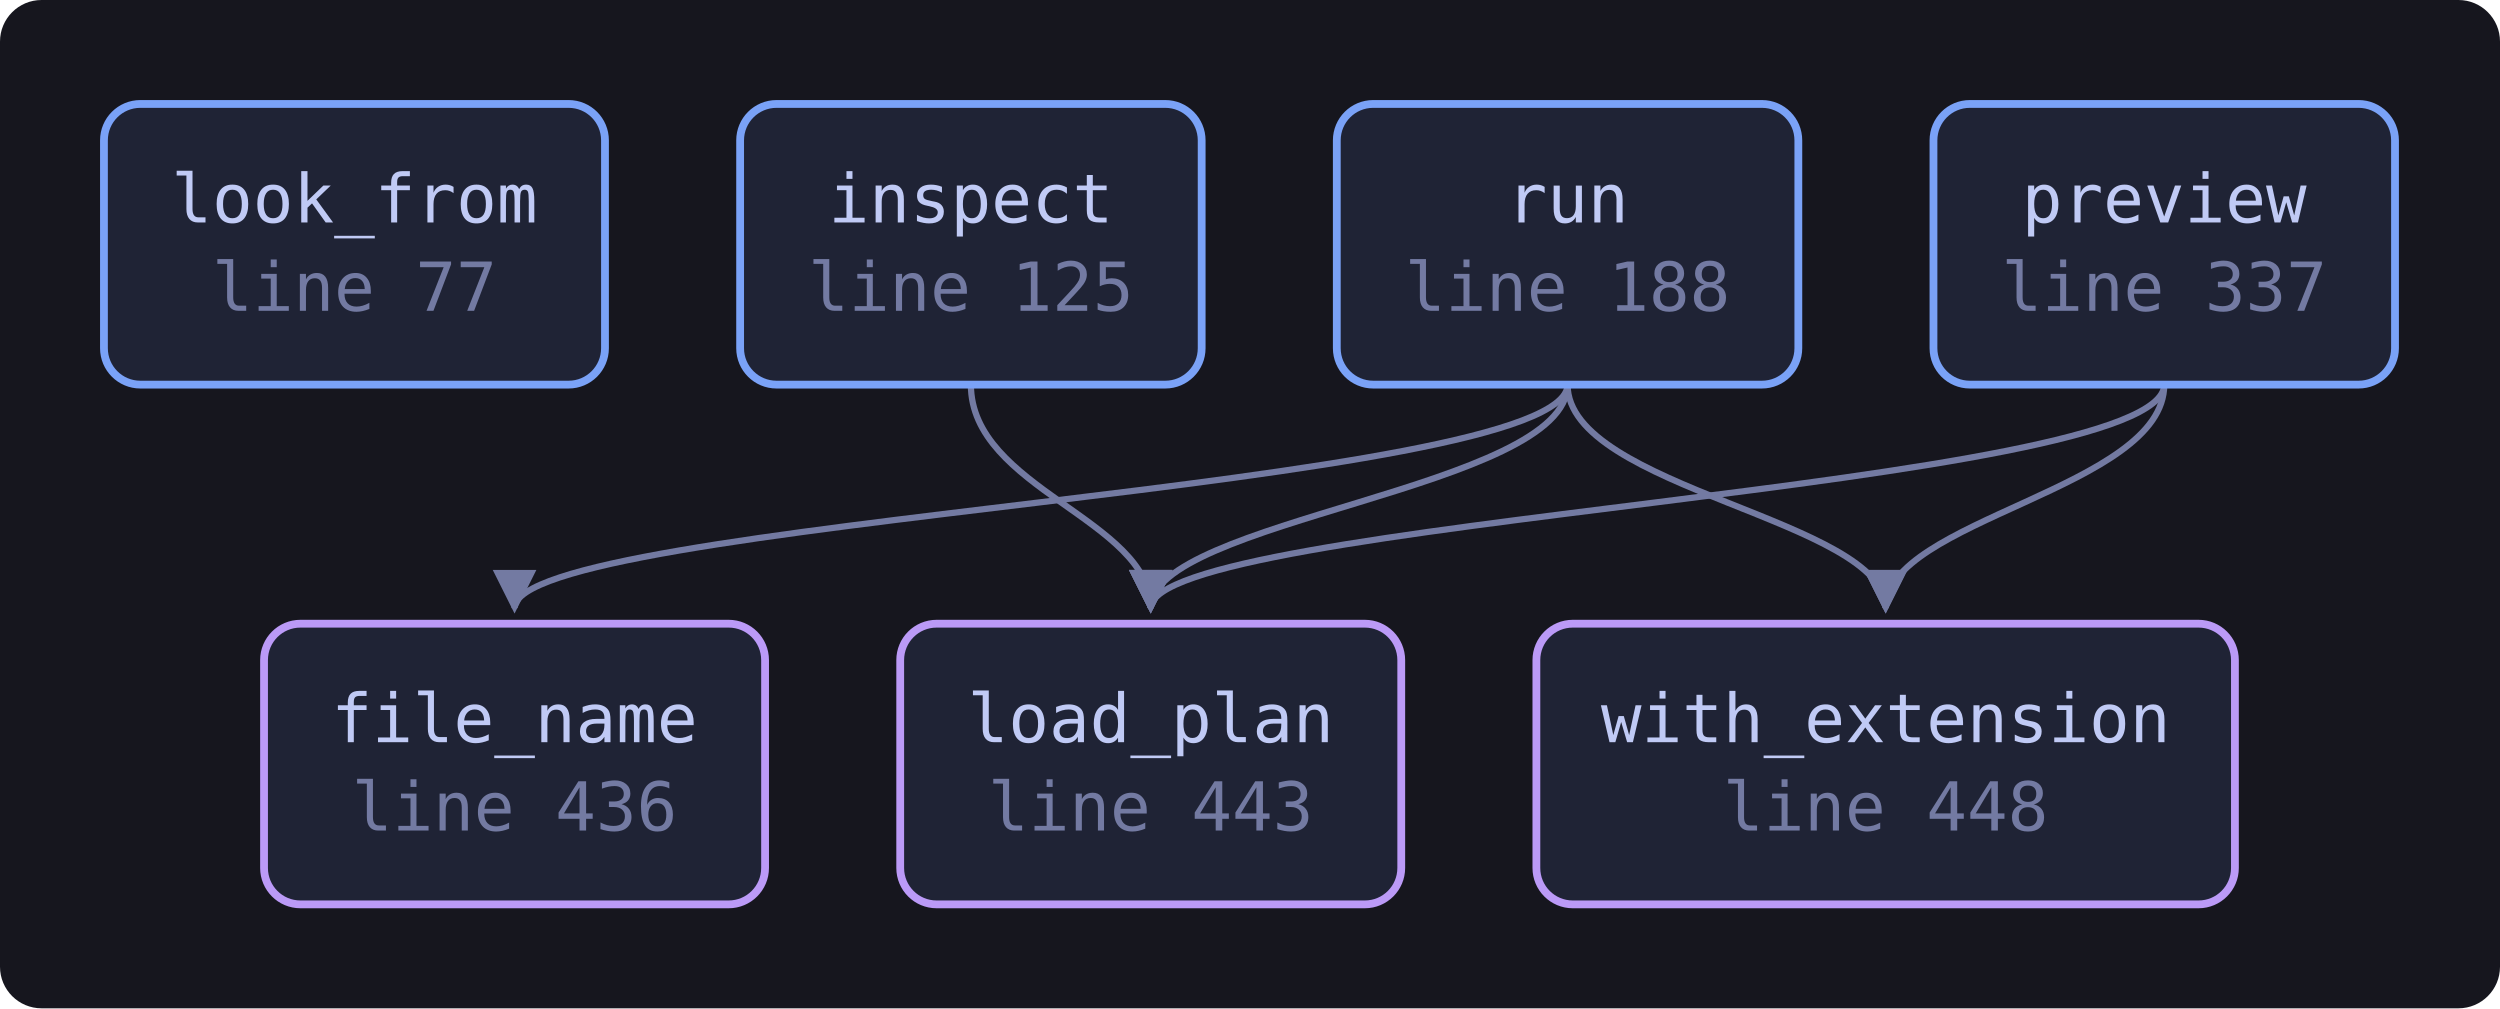
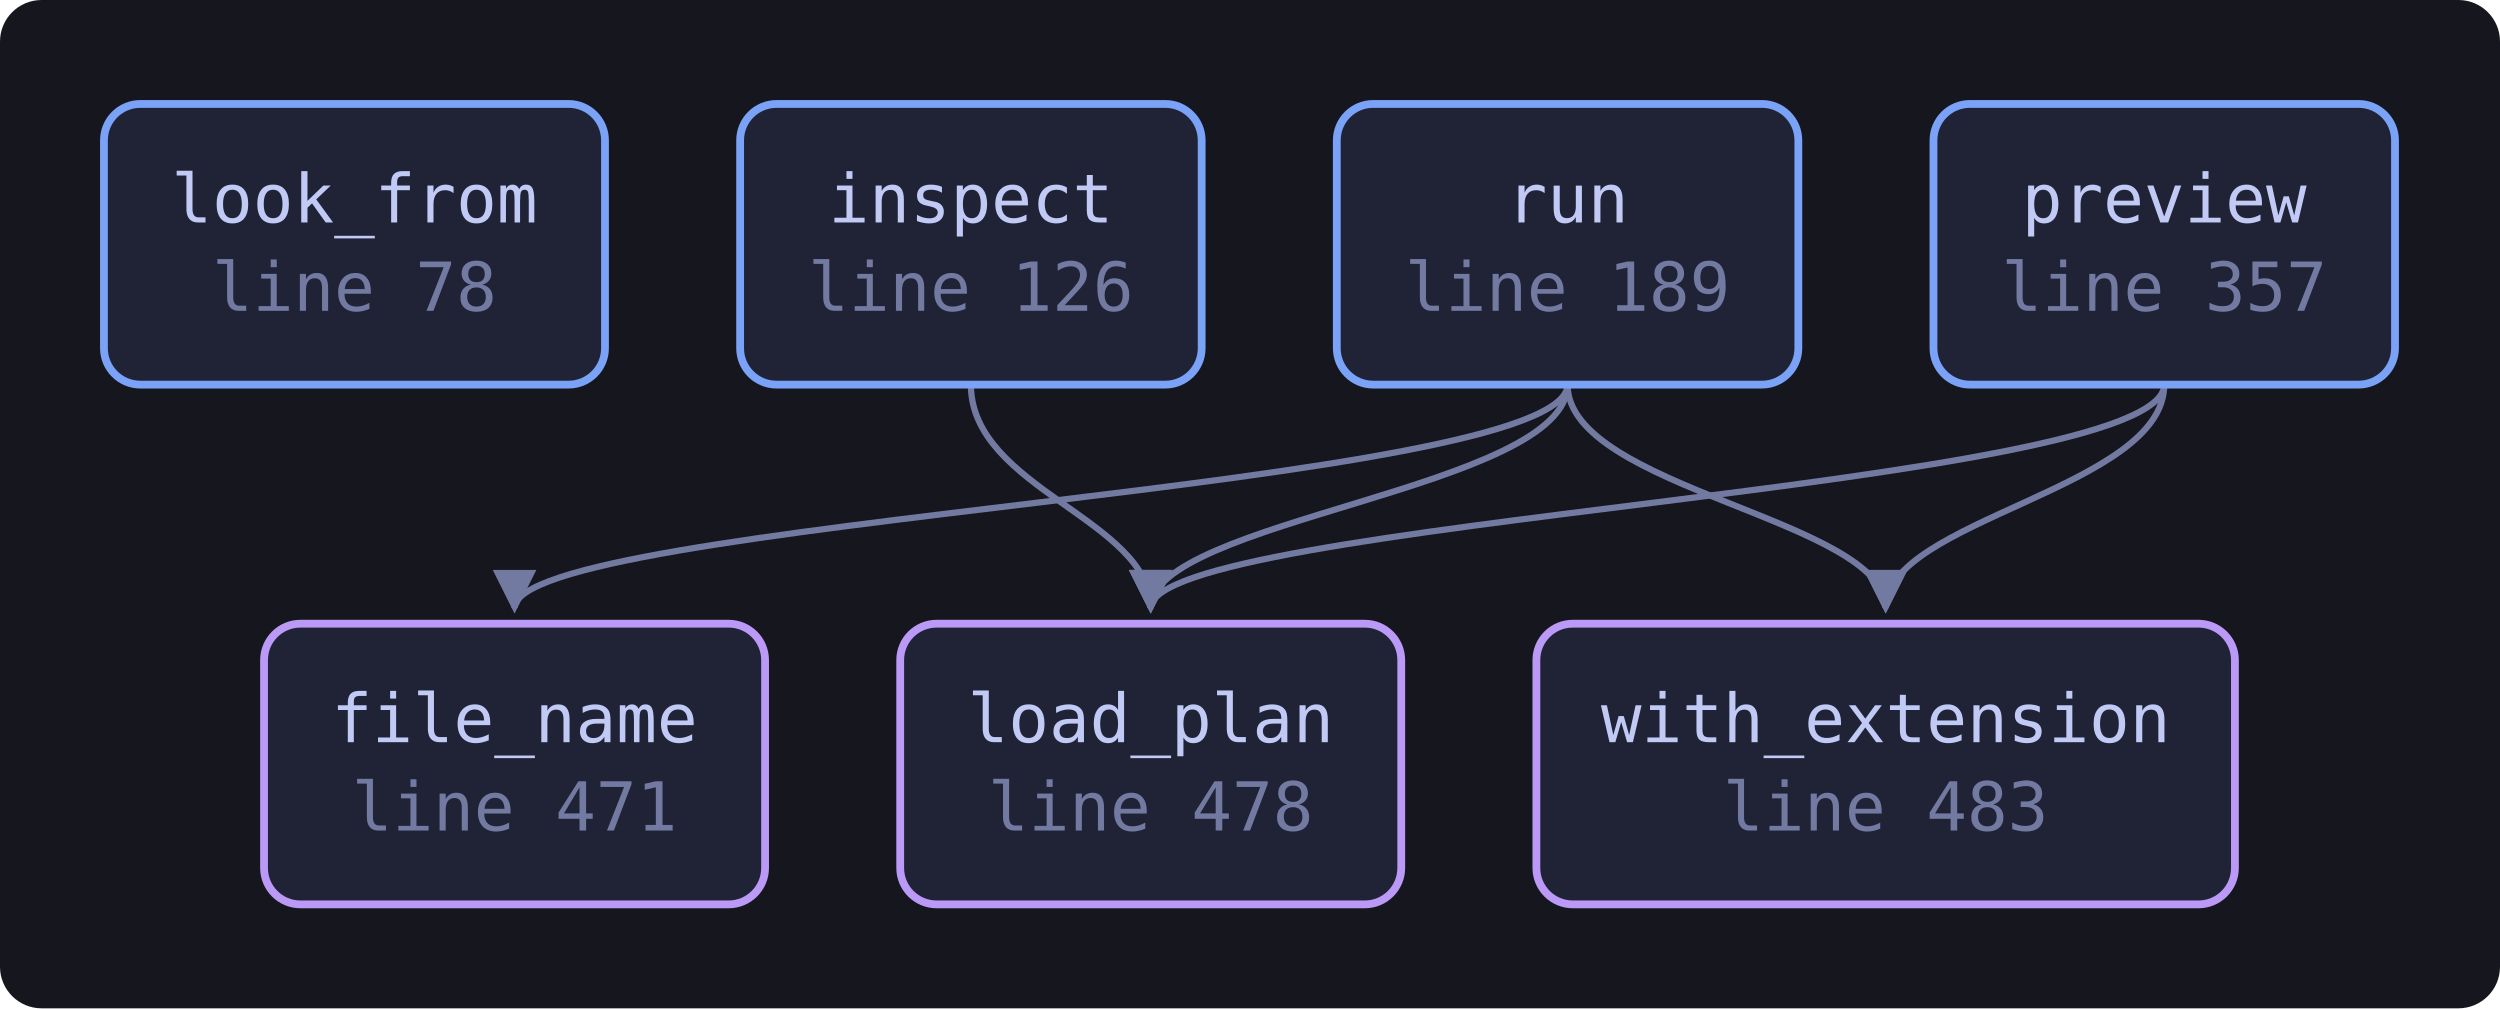
<svg xmlns="http://www.w3.org/2000/svg" viewBox="0 0 481 194" width="481" height="194" style="max-width:100%;height:auto" role="img" aria-label="flowchart">
  <defs>
    <marker id="a" viewBox="0 0 8 8" refX="7" refY="4" markerWidth="7" markerHeight="7" orient="auto-start-reverse">
      <path d="M0 0 L8 4 L0 8 z" fill="var(--muted, #737aa2)" />
    </marker>
  </defs>
  <rect x="0" y="0" width="481" height="194" fill="var(--bg-inset, #16161e)" rx="8" />
  <path d="M186.8 74.0 C 186.8 94.0, 221.4 100.0, 221.4 117.0" fill="none" stroke="var(--muted, #737aa2)" stroke-width="1.2" marker-end="url(#a)" />
  <path d="M416.4 74.0 C 416.4 94.0, 221.4 100.0, 221.4 117.0" fill="none" stroke="var(--muted, #737aa2)" stroke-width="1.2" marker-end="url(#a)" />
  <path d="M416.4 74.0 C 416.4 94.0, 362.8 100.0, 362.8 117.0" fill="none" stroke="var(--muted, #737aa2)" stroke-width="1.2" marker-end="url(#a)" />
  <path d="M301.6 74.0 C 301.6 94.0, 99.0 100.0, 99.0 117.0" fill="none" stroke="var(--muted, #737aa2)" stroke-width="1.2" marker-end="url(#a)" />
  <path d="M301.6 74.0 C 301.6 94.0, 221.4 100.0, 221.4 117.0" fill="none" stroke="var(--muted, #737aa2)" stroke-width="1.2" marker-end="url(#a)" />
  <path d="M301.6 74.0 C 301.6 94.0, 362.8 100.0, 362.8 117.0" fill="none" stroke="var(--muted, #737aa2)" stroke-width="1.2" marker-end="url(#a)" />
-   <a href="https://github.com/tilas01/veilvoice/blob/main/crates/veilvoice-cli/src/conversation.rs#L77" target="_blank" rel="noopener noreferrer">
+   <a href="https://github.com/tilas01/veilvoice/blob/main/crates/veilvoice-cli/src/conversation.rs#L78" target="_blank" rel="noopener noreferrer">
    <rect x="20.0" y="20.0" width="96.4" height="54.0" rx="7" fill="var(--bg-soft, #1f2335)" stroke="var(--accent, #7aa2f7)" stroke-width="1.5" />
    <text x="68.2" y="42.8" font-family="ui-monospace, SFMono-Regular, Menlo, Consolas, monospace" font-size="13" fill="var(--fg, #c0caf5)" text-anchor="middle">look_from</text>
-     <text x="68.2" y="59.8" font-family="ui-monospace, SFMono-Regular, Menlo, Consolas, monospace" font-size="13" fill="var(--muted, #737aa2)" text-anchor="middle">line 77</text>
+     <text x="68.2" y="59.8" font-family="ui-monospace, SFMono-Regular, Menlo, Consolas, monospace" font-size="13" fill="var(--muted, #737aa2)" text-anchor="middle">line 78</text>
  </a>
-   <a href="https://github.com/tilas01/veilvoice/blob/main/crates/veilvoice-cli/src/conversation.rs#L125" target="_blank" rel="noopener noreferrer">
+   <a href="https://github.com/tilas01/veilvoice/blob/main/crates/veilvoice-cli/src/conversation.rs#L126" target="_blank" rel="noopener noreferrer">
    <rect x="142.4" y="20.0" width="88.8" height="54.0" rx="7" fill="var(--bg-soft, #1f2335)" stroke="var(--accent, #7aa2f7)" stroke-width="1.5" />
    <text x="186.8" y="42.8" font-family="ui-monospace, SFMono-Regular, Menlo, Consolas, monospace" font-size="13" fill="var(--fg, #c0caf5)" text-anchor="middle">inspect</text>
-     <text x="186.8" y="59.8" font-family="ui-monospace, SFMono-Regular, Menlo, Consolas, monospace" font-size="13" fill="var(--muted, #737aa2)" text-anchor="middle">line 125</text>
+     <text x="186.8" y="59.8" font-family="ui-monospace, SFMono-Regular, Menlo, Consolas, monospace" font-size="13" fill="var(--muted, #737aa2)" text-anchor="middle">line 126</text>
  </a>
-   <a href="https://github.com/tilas01/veilvoice/blob/main/crates/veilvoice-cli/src/conversation.rs#L188" target="_blank" rel="noopener noreferrer">
+   <a href="https://github.com/tilas01/veilvoice/blob/main/crates/veilvoice-cli/src/conversation.rs#L189" target="_blank" rel="noopener noreferrer">
    <rect x="257.2" y="20.0" width="88.8" height="54.0" rx="7" fill="var(--bg-soft, #1f2335)" stroke="var(--accent, #7aa2f7)" stroke-width="1.5" />
    <text x="301.6" y="42.8" font-family="ui-monospace, SFMono-Regular, Menlo, Consolas, monospace" font-size="13" fill="var(--fg, #c0caf5)" text-anchor="middle">run</text>
-     <text x="301.6" y="59.8" font-family="ui-monospace, SFMono-Regular, Menlo, Consolas, monospace" font-size="13" fill="var(--muted, #737aa2)" text-anchor="middle">line 188</text>
+     <text x="301.6" y="59.8" font-family="ui-monospace, SFMono-Regular, Menlo, Consolas, monospace" font-size="13" fill="var(--muted, #737aa2)" text-anchor="middle">line 189</text>
  </a>
-   <a href="https://github.com/tilas01/veilvoice/blob/main/crates/veilvoice-cli/src/conversation.rs#L337" target="_blank" rel="noopener noreferrer">
+   <a href="https://github.com/tilas01/veilvoice/blob/main/crates/veilvoice-cli/src/conversation.rs#L357" target="_blank" rel="noopener noreferrer">
    <rect x="372.0" y="20.0" width="88.8" height="54.0" rx="7" fill="var(--bg-soft, #1f2335)" stroke="var(--accent, #7aa2f7)" stroke-width="1.5" />
    <text x="416.4" y="42.8" font-family="ui-monospace, SFMono-Regular, Menlo, Consolas, monospace" font-size="13" fill="var(--fg, #c0caf5)" text-anchor="middle">preview</text>
-     <text x="416.4" y="59.8" font-family="ui-monospace, SFMono-Regular, Menlo, Consolas, monospace" font-size="13" fill="var(--muted, #737aa2)" text-anchor="middle">line 337</text>
+     <text x="416.4" y="59.8" font-family="ui-monospace, SFMono-Regular, Menlo, Consolas, monospace" font-size="13" fill="var(--muted, #737aa2)" text-anchor="middle">line 357</text>
  </a>
-   <a href="https://github.com/tilas01/veilvoice/blob/main/crates/veilvoice-cli/src/conversation.rs#L436" target="_blank" rel="noopener noreferrer">
+   <a href="https://github.com/tilas01/veilvoice/blob/main/crates/veilvoice-cli/src/conversation.rs#L471" target="_blank" rel="noopener noreferrer">
    <rect x="50.8" y="120.0" width="96.4" height="54.0" rx="7" fill="var(--bg-soft, #1f2335)" stroke="var(--accent-2, #bb9af7)" stroke-width="1.5" />
    <text x="99.0" y="142.8" font-family="ui-monospace, SFMono-Regular, Menlo, Consolas, monospace" font-size="13" fill="var(--fg, #c0caf5)" text-anchor="middle">file_name</text>
-     <text x="99.0" y="159.8" font-family="ui-monospace, SFMono-Regular, Menlo, Consolas, monospace" font-size="13" fill="var(--muted, #737aa2)" text-anchor="middle">line 436</text>
+     <text x="99.0" y="159.8" font-family="ui-monospace, SFMono-Regular, Menlo, Consolas, monospace" font-size="13" fill="var(--muted, #737aa2)" text-anchor="middle">line 471</text>
  </a>
-   <a href="https://github.com/tilas01/veilvoice/blob/main/crates/veilvoice-cli/src/conversation.rs#L443" target="_blank" rel="noopener noreferrer">
+   <a href="https://github.com/tilas01/veilvoice/blob/main/crates/veilvoice-cli/src/conversation.rs#L478" target="_blank" rel="noopener noreferrer">
    <rect x="173.2" y="120.0" width="96.4" height="54.0" rx="7" fill="var(--bg-soft, #1f2335)" stroke="var(--accent-2, #bb9af7)" stroke-width="1.5" />
    <text x="221.4" y="142.8" font-family="ui-monospace, SFMono-Regular, Menlo, Consolas, monospace" font-size="13" fill="var(--fg, #c0caf5)" text-anchor="middle">load_plan</text>
-     <text x="221.4" y="159.8" font-family="ui-monospace, SFMono-Regular, Menlo, Consolas, monospace" font-size="13" fill="var(--muted, #737aa2)" text-anchor="middle">line 443</text>
+     <text x="221.4" y="159.8" font-family="ui-monospace, SFMono-Regular, Menlo, Consolas, monospace" font-size="13" fill="var(--muted, #737aa2)" text-anchor="middle">line 478</text>
  </a>
-   <a href="https://github.com/tilas01/veilvoice/blob/main/crates/veilvoice-cli/src/conversation.rs#L448" target="_blank" rel="noopener noreferrer">
+   <a href="https://github.com/tilas01/veilvoice/blob/main/crates/veilvoice-cli/src/conversation.rs#L483" target="_blank" rel="noopener noreferrer">
    <rect x="295.6" y="120.0" width="134.4" height="54.0" rx="7" fill="var(--bg-soft, #1f2335)" stroke="var(--accent-2, #bb9af7)" stroke-width="1.5" />
    <text x="362.8" y="142.8" font-family="ui-monospace, SFMono-Regular, Menlo, Consolas, monospace" font-size="13" fill="var(--fg, #c0caf5)" text-anchor="middle">with_extension</text>
-     <text x="362.8" y="159.8" font-family="ui-monospace, SFMono-Regular, Menlo, Consolas, monospace" font-size="13" fill="var(--muted, #737aa2)" text-anchor="middle">line 448</text>
+     <text x="362.8" y="159.8" font-family="ui-monospace, SFMono-Regular, Menlo, Consolas, monospace" font-size="13" fill="var(--muted, #737aa2)" text-anchor="middle">line 483</text>
  </a>
</svg>
